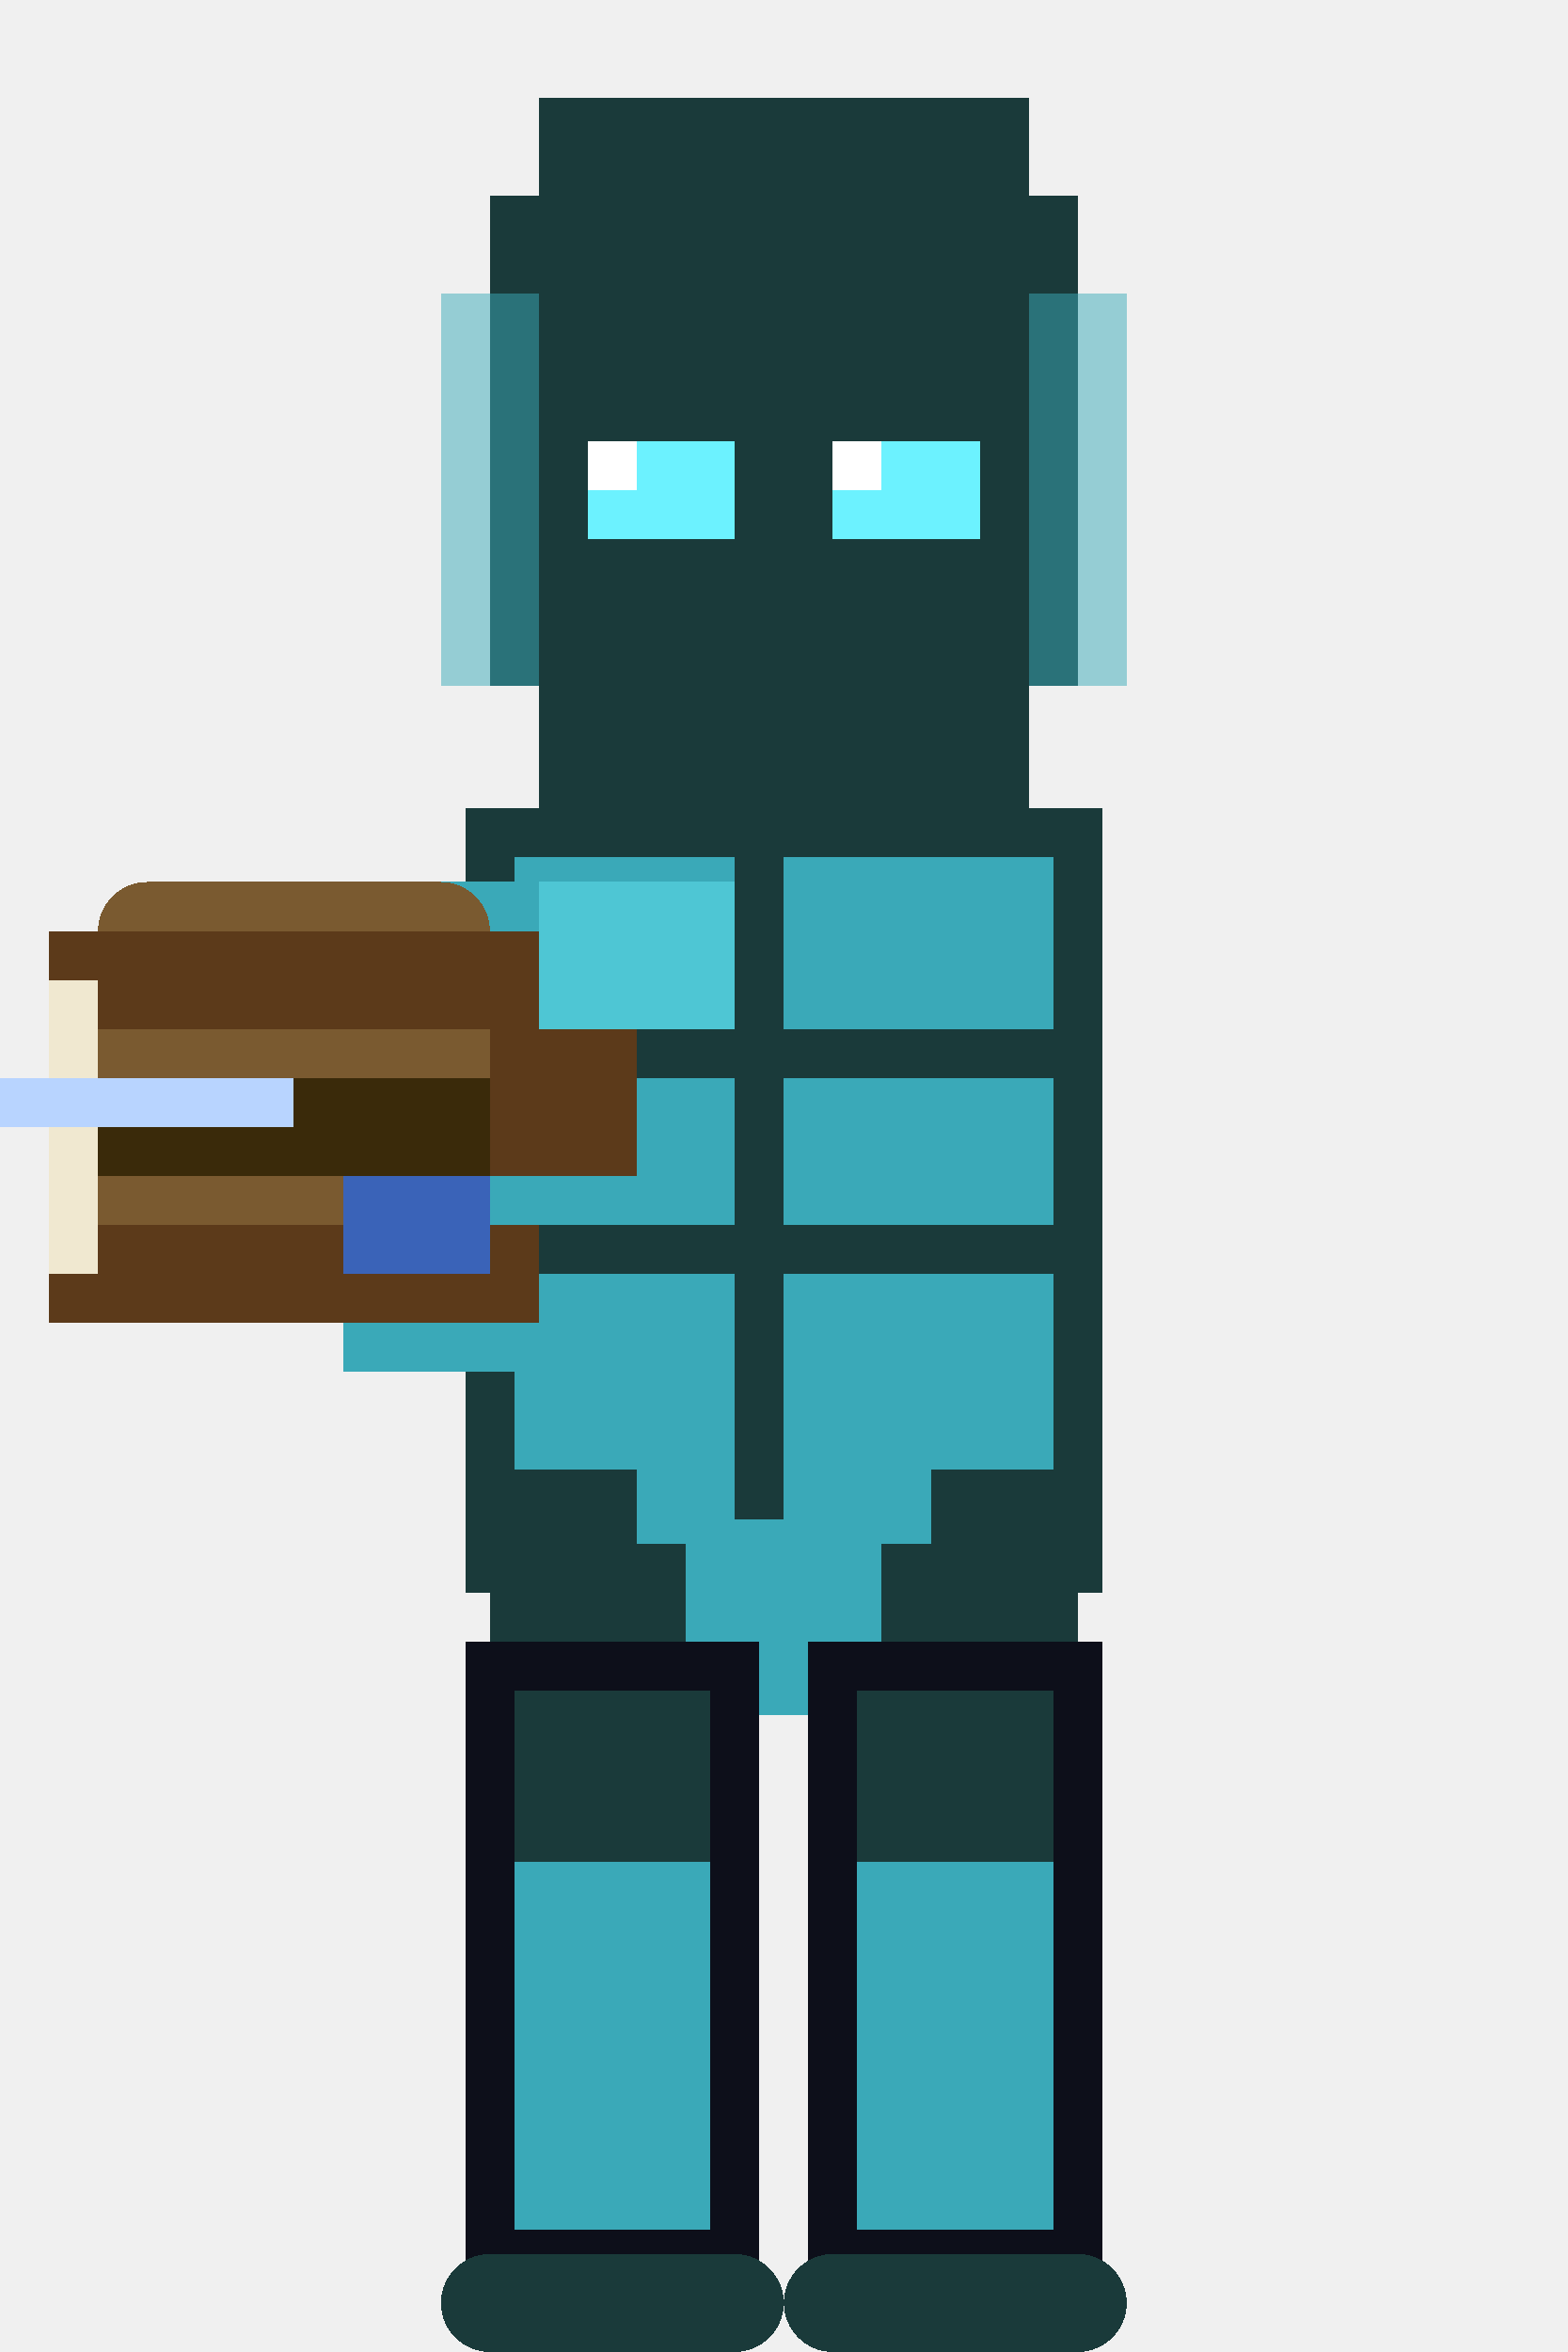
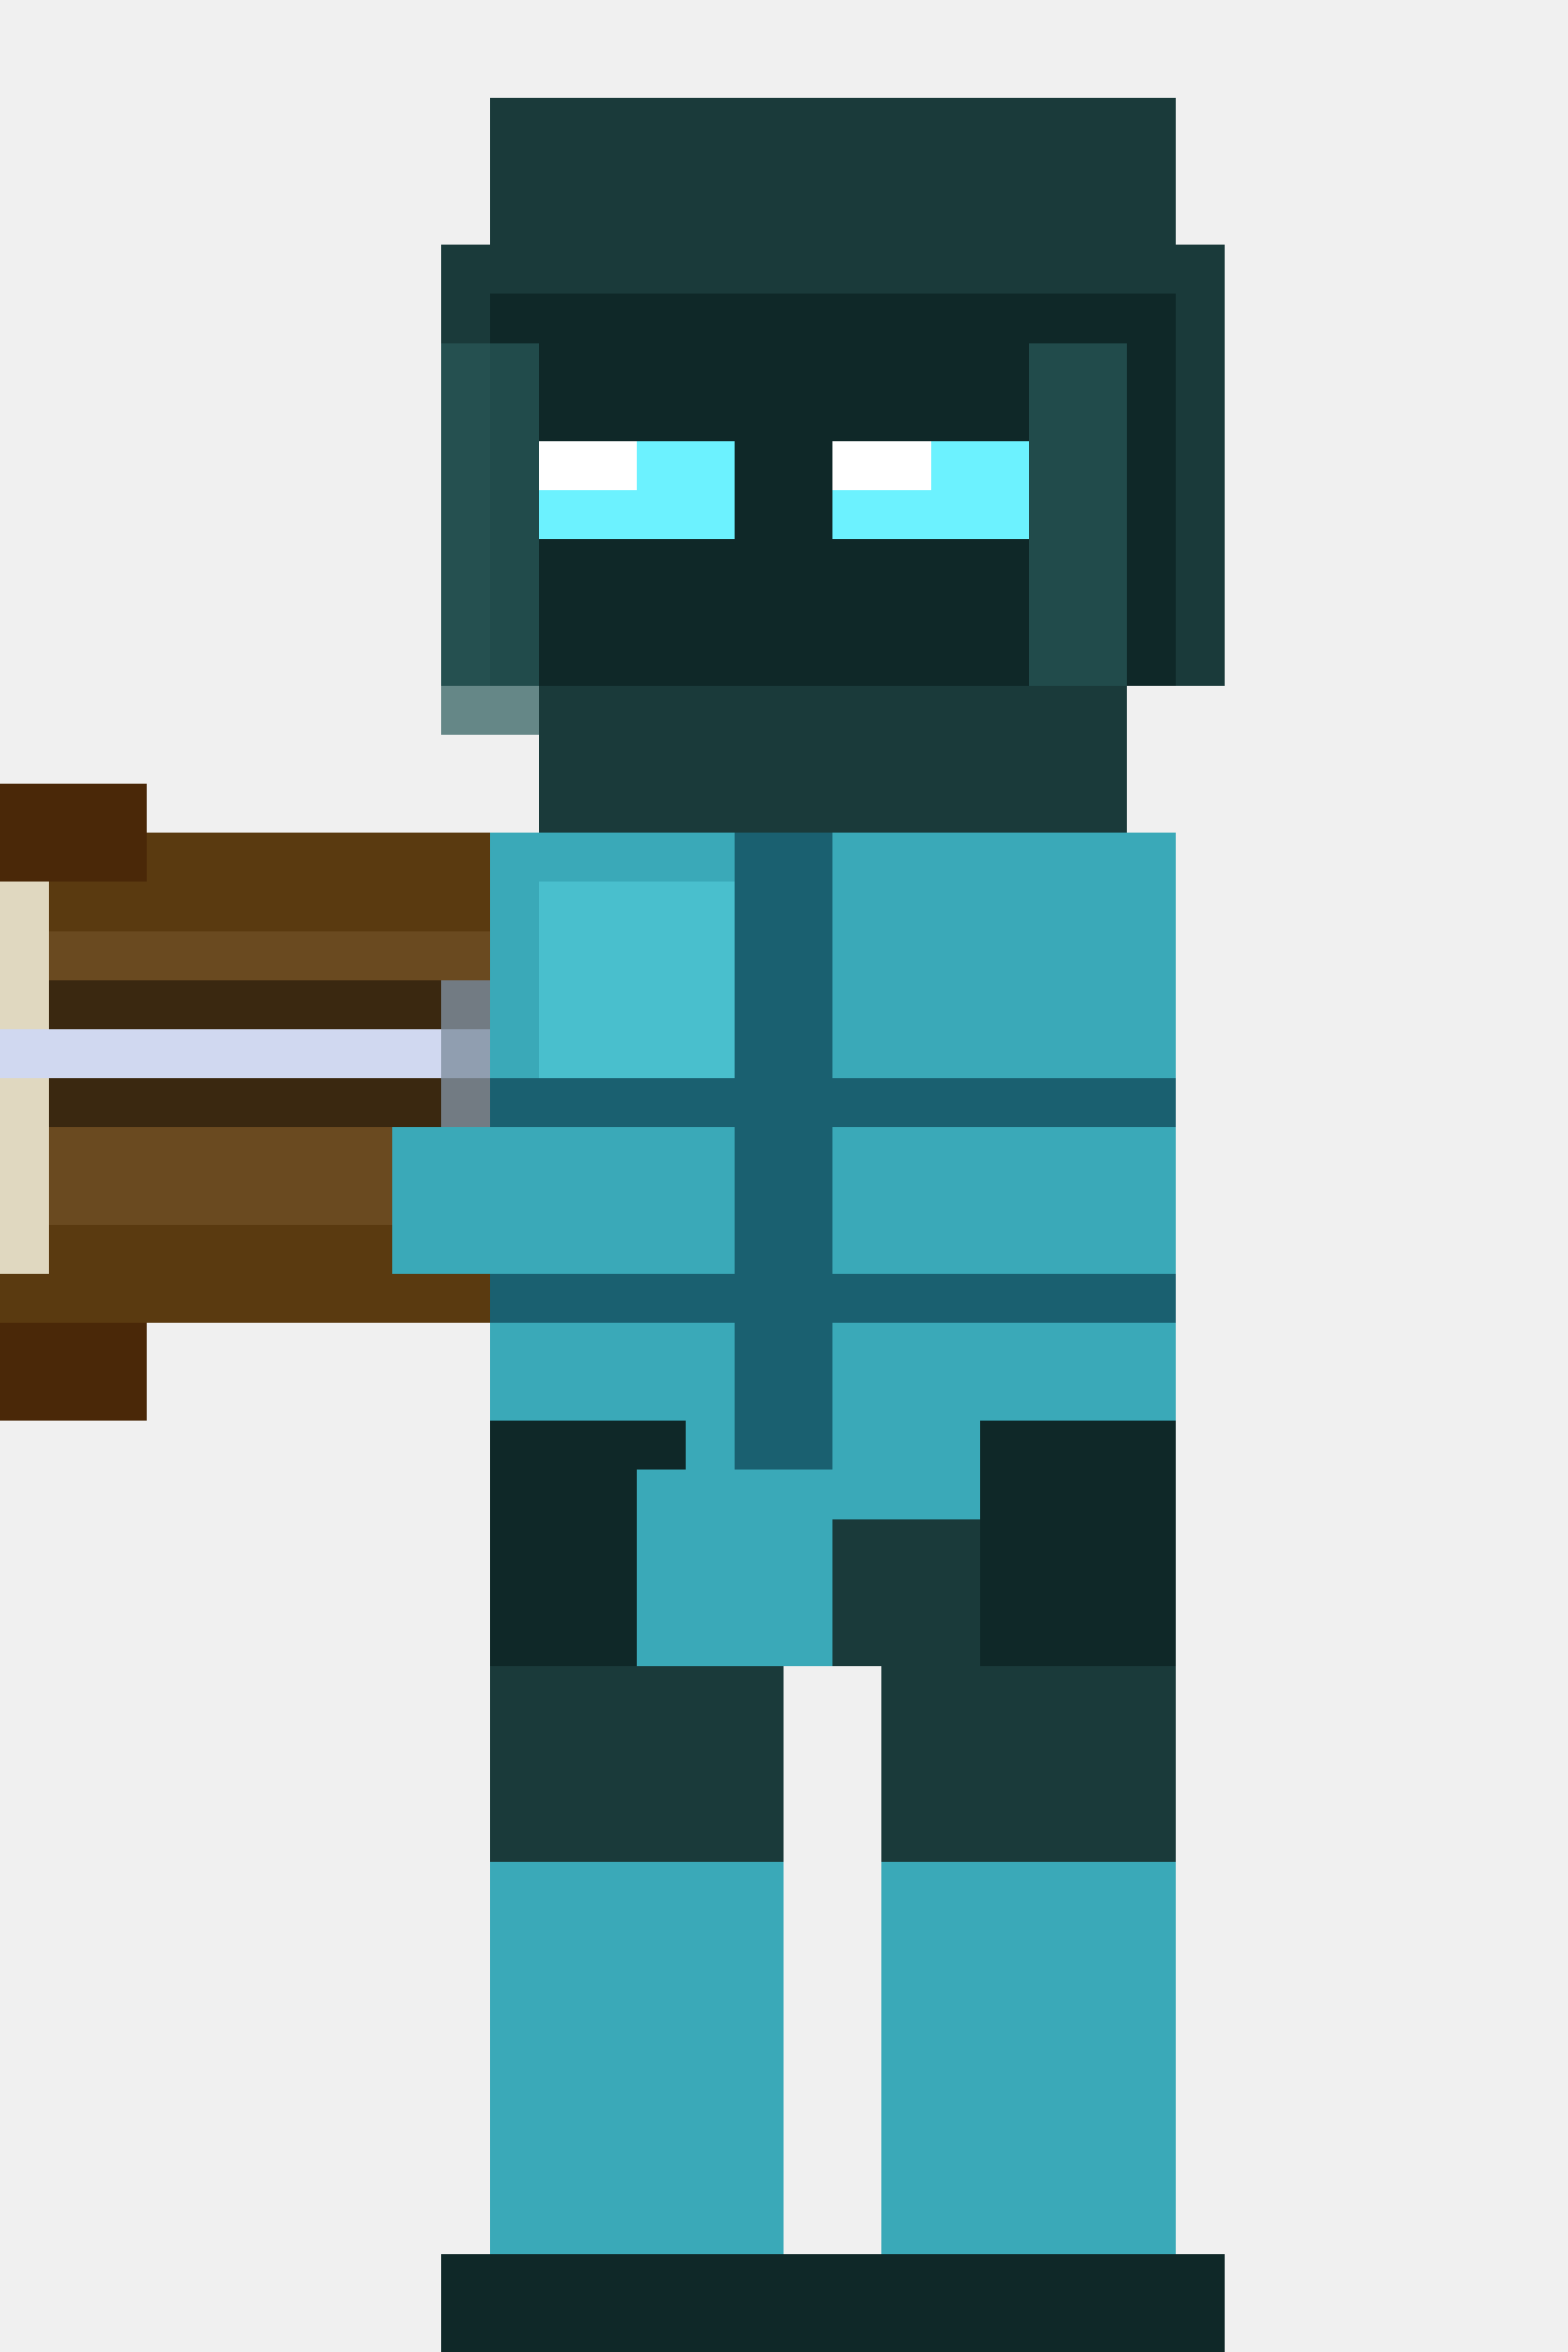
<svg xmlns="http://www.w3.org/2000/svg" viewBox="0 0 32 48" shape-rendering="crispEdges">
-   <rect x="11" y="2" width="10" height="2" fill="#1a3a3a" />
-   <rect x="10" y="4" width="12" height="10" fill="#1a3a3a" />
-   <rect x="11" y="8" width="10" height="6" fill="#1a3a3a" />
-   <rect x="12" y="9" width="3" height="2" fill="#6cf2ff" />
-   <rect x="17" y="9" width="3" height="2" fill="#6cf2ff" />
-   <rect x="12" y="9" width="1" height="1" fill="#ffffff" />
-   <rect x="17" y="9" width="1" height="1" fill="#ffffff" />
-   <rect x="9" y="6" width="2" height="8" fill="#3aa9b8" opacity="0.5" />
-   <rect x="21" y="6" width="2" height="8" fill="#3aa9b8" opacity="0.5" />
-   <rect x="11" y="14" width="10" height="3" fill="#1a3a3a" />
-   <rect x="10" y="17" width="12" height="15" fill="#3aa9b8" />
-   <rect x="10" y="17" width="12" height="15" fill="none" stroke="#1a3a3a" stroke-width="1" />
-   <rect x="10" y="21" width="12" height="1" fill="#1a3a3a" />
-   <rect x="10" y="25" width="12" height="1" fill="#1a3a3a" />
-   <rect x="15" y="17" width="1" height="15" fill="#1a3a3a" />
-   <rect x="11" y="18" width="4" height="3" fill="#6cf2ff" opacity="0.4" />
-   <rect x="7" y="18" width="4" height="10" fill="#3aa9b8" />
-   <rect x="1" y="21" width="12" height="3" fill="#5c3a1a" />
-   <rect x="2" y="18" width="8" height="9" rx="1" fill="#7a5a30" />
-   <rect x="1" y="19" width="10" height="2" fill="#5c3a1a" />
-   <rect x="1" y="25" width="10" height="2" fill="#5c3a1a" />
-   <rect x="1" y="20" width="1" height="6" fill="#f0e8d0" />
-   <rect x="2" y="22" width="8" height="2" fill="#3a2a0a" />
-   <rect x="0" y="22" width="6" height="1" fill="#b8d4ff" />
-   <rect x="7" y="24" width="3" height="2" fill="#3a63b8" />
-   <rect x="10" y="32" width="12" height="2" fill="#1a3a3a" />
-   <rect x="14" y="31" width="4" height="4" fill="#3aa9b8" />
-   <rect x="10" y="30" width="3" height="4" fill="#1a3a3a" />
-   <rect x="19" y="30" width="3" height="4" fill="#1a3a3a" />
-   <rect x="10" y="34" width="5" height="12" fill="#1a3a3a" />
-   <rect x="17" y="34" width="5" height="12" fill="#1a3a3a" />
-   <rect x="10" y="38" width="5" height="8" fill="#3aa9b8" />
-   <rect x="17" y="38" width="5" height="8" fill="#3aa9b8" />
-   <rect x="10" y="34" width="5" height="12" fill="none" stroke="#0d0f1a" stroke-width="1" />
-   <rect x="17" y="34" width="5" height="12" fill="none" stroke="#0d0f1a" stroke-width="1" />
-   <rect x="9" y="46" width="7" height="2" rx="1" fill="#1a3a3a" />
-   <rect x="16" y="46" width="7" height="2" rx="1" fill="#1a3a3a" />
+   <rect x="0" y="18" width="14" height="7" rx="1" fill="#6a4a20" />
+   <rect x="0" y="20" width="13" height="3" fill="#3a2810" />
+   <rect x="0" y="17" width="12" height="2" fill="#5a3a10" />
+   <rect x="0" y="25" width="12" height="2" fill="#5a3a10" />
+   <rect x="0" y="16" width="3" height="2" fill="#4a2808" />
+   <rect x="0" y="27" width="3" height="2" fill="#4a2808" />
+   <rect x="0" y="18" width="1" height="8" fill="#e0d8c0" />
+   <rect x="0" y="21" width="10" height="1" fill="#d0d8f0" />
+   <rect x="9" y="20" width="3" height="3" fill="#8090a0" opacity="0.8" />
+   <rect x="8" y="23" width="4" height="3" fill="#3aa9b8" />
+   <rect x="10" y="2" width="14" height="3" fill="#1a3a3a" />
+   <rect x="9" y="5" width="16" height="9" fill="#1a3a3a" />
+   <rect x="10" y="6" width="14" height="8" fill="#0f2828" />
+   <rect x="11" y="9" width="4" height="2" fill="#6cf2ff" />
+   <rect x="17" y="9" width="4" height="2" fill="#6cf2ff" />
+   <rect x="11" y="9" width="2" height="1" fill="#ffffff" />
+   <rect x="17" y="9" width="2" height="1" fill="#ffffff" />
+   <rect x="9" y="7" width="2" height="8" fill="#2a5a5a" opacity="0.7" />
+   <rect x="21" y="7" width="2" height="8" fill="#2a5a5a" opacity="0.7" />
+   <rect x="11" y="14" width="12" height="3" fill="#1a3a3a" />
+   <rect x="10" y="17" width="14" height="14" fill="#3aa9b8" />
+   <rect x="10" y="22" width="14" height="1" fill="#1a6070" />
+   <rect x="10" y="26" width="14" height="1" fill="#1a6070" />
+   <rect x="15" y="17" width="2" height="14" fill="#1a6070" />
+   <rect x="11" y="18" width="4" height="4" fill="#6cf2ff" opacity="0.3" />
+   <rect x="10" y="31" width="14" height="3" fill="#1a3a3a" />
+   <rect x="10" y="29" width="4" height="5" fill="#0f2828" />
+   <rect x="20" y="29" width="4" height="5" fill="#0f2828" />
+   <rect x="13" y="30" width="4" height="4" fill="#3aa9b8" />
+   <rect x="10" y="34" width="6" height="12" fill="#1a3a3a" />
+   <rect x="18" y="34" width="6" height="12" fill="#1a3a3a" />
+   <rect x="10" y="38" width="6" height="8" fill="#3aa9b8" />
+   <rect x="18" y="38" width="6" height="8" fill="#3aa9b8" />
+   <rect x="9" y="46" width="8" height="2" fill="#0f2828" />
+   <rect x="17" y="46" width="8" height="2" fill="#0f2828" />
</svg>
